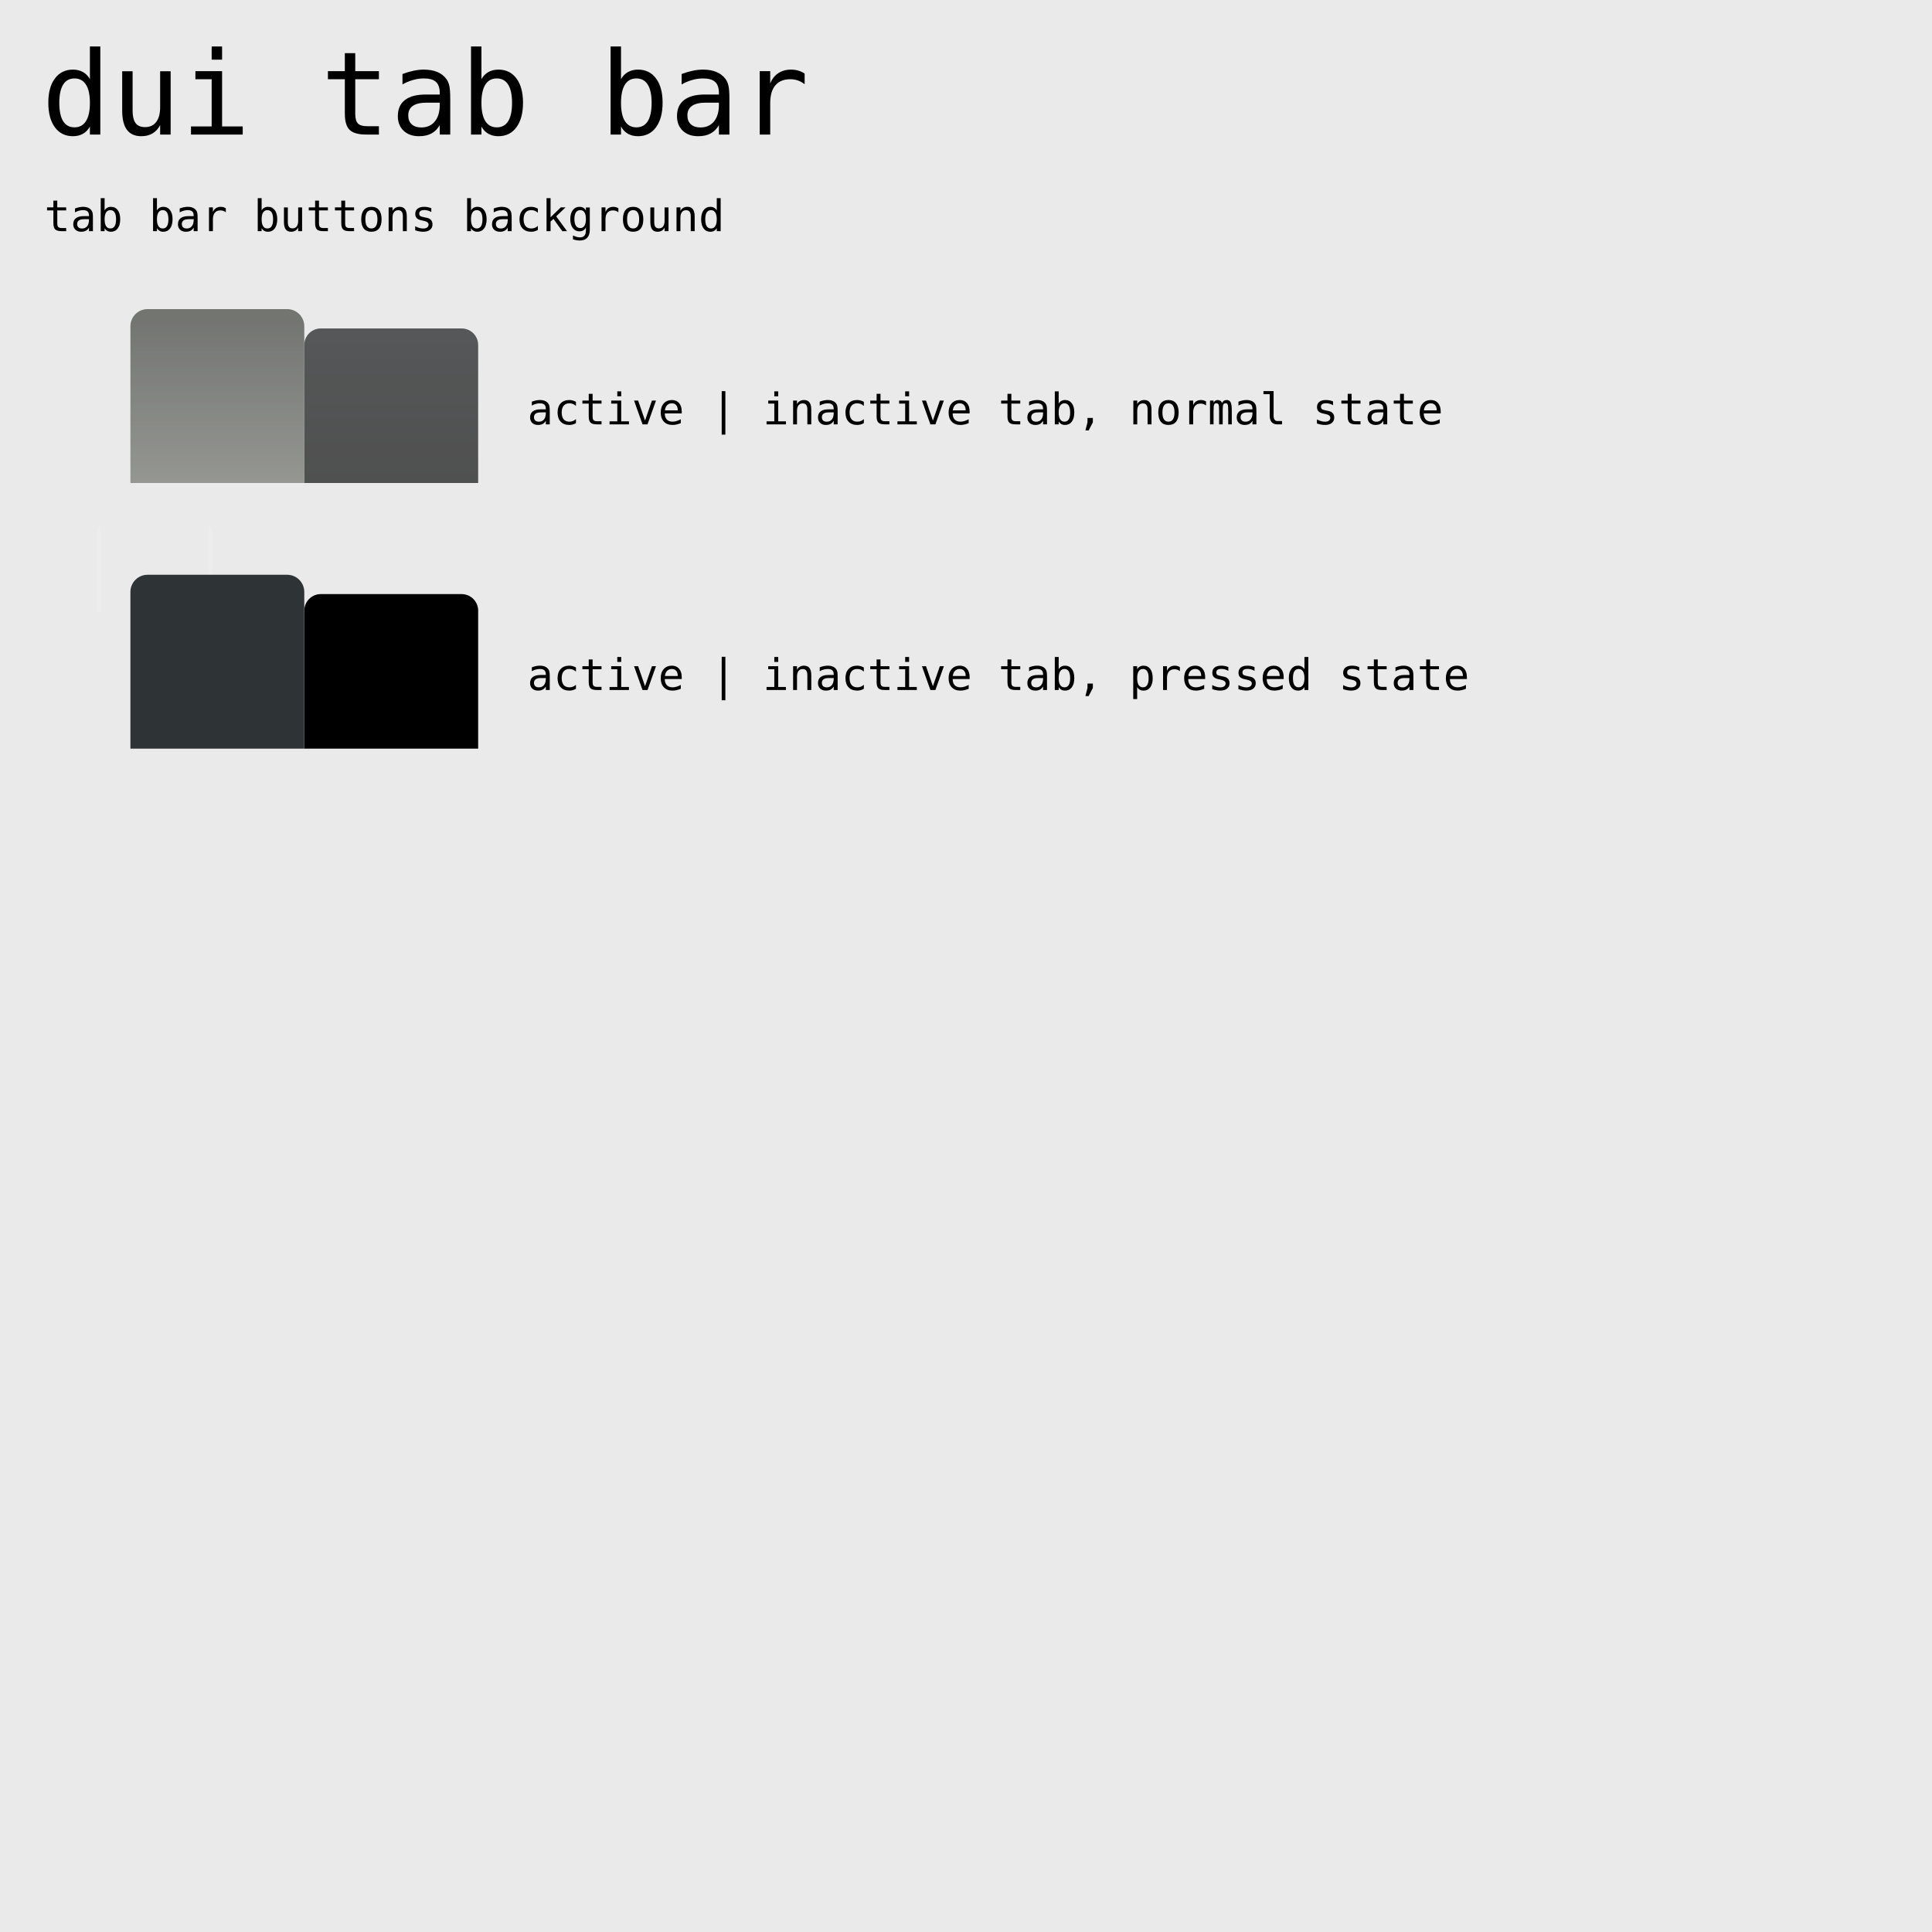
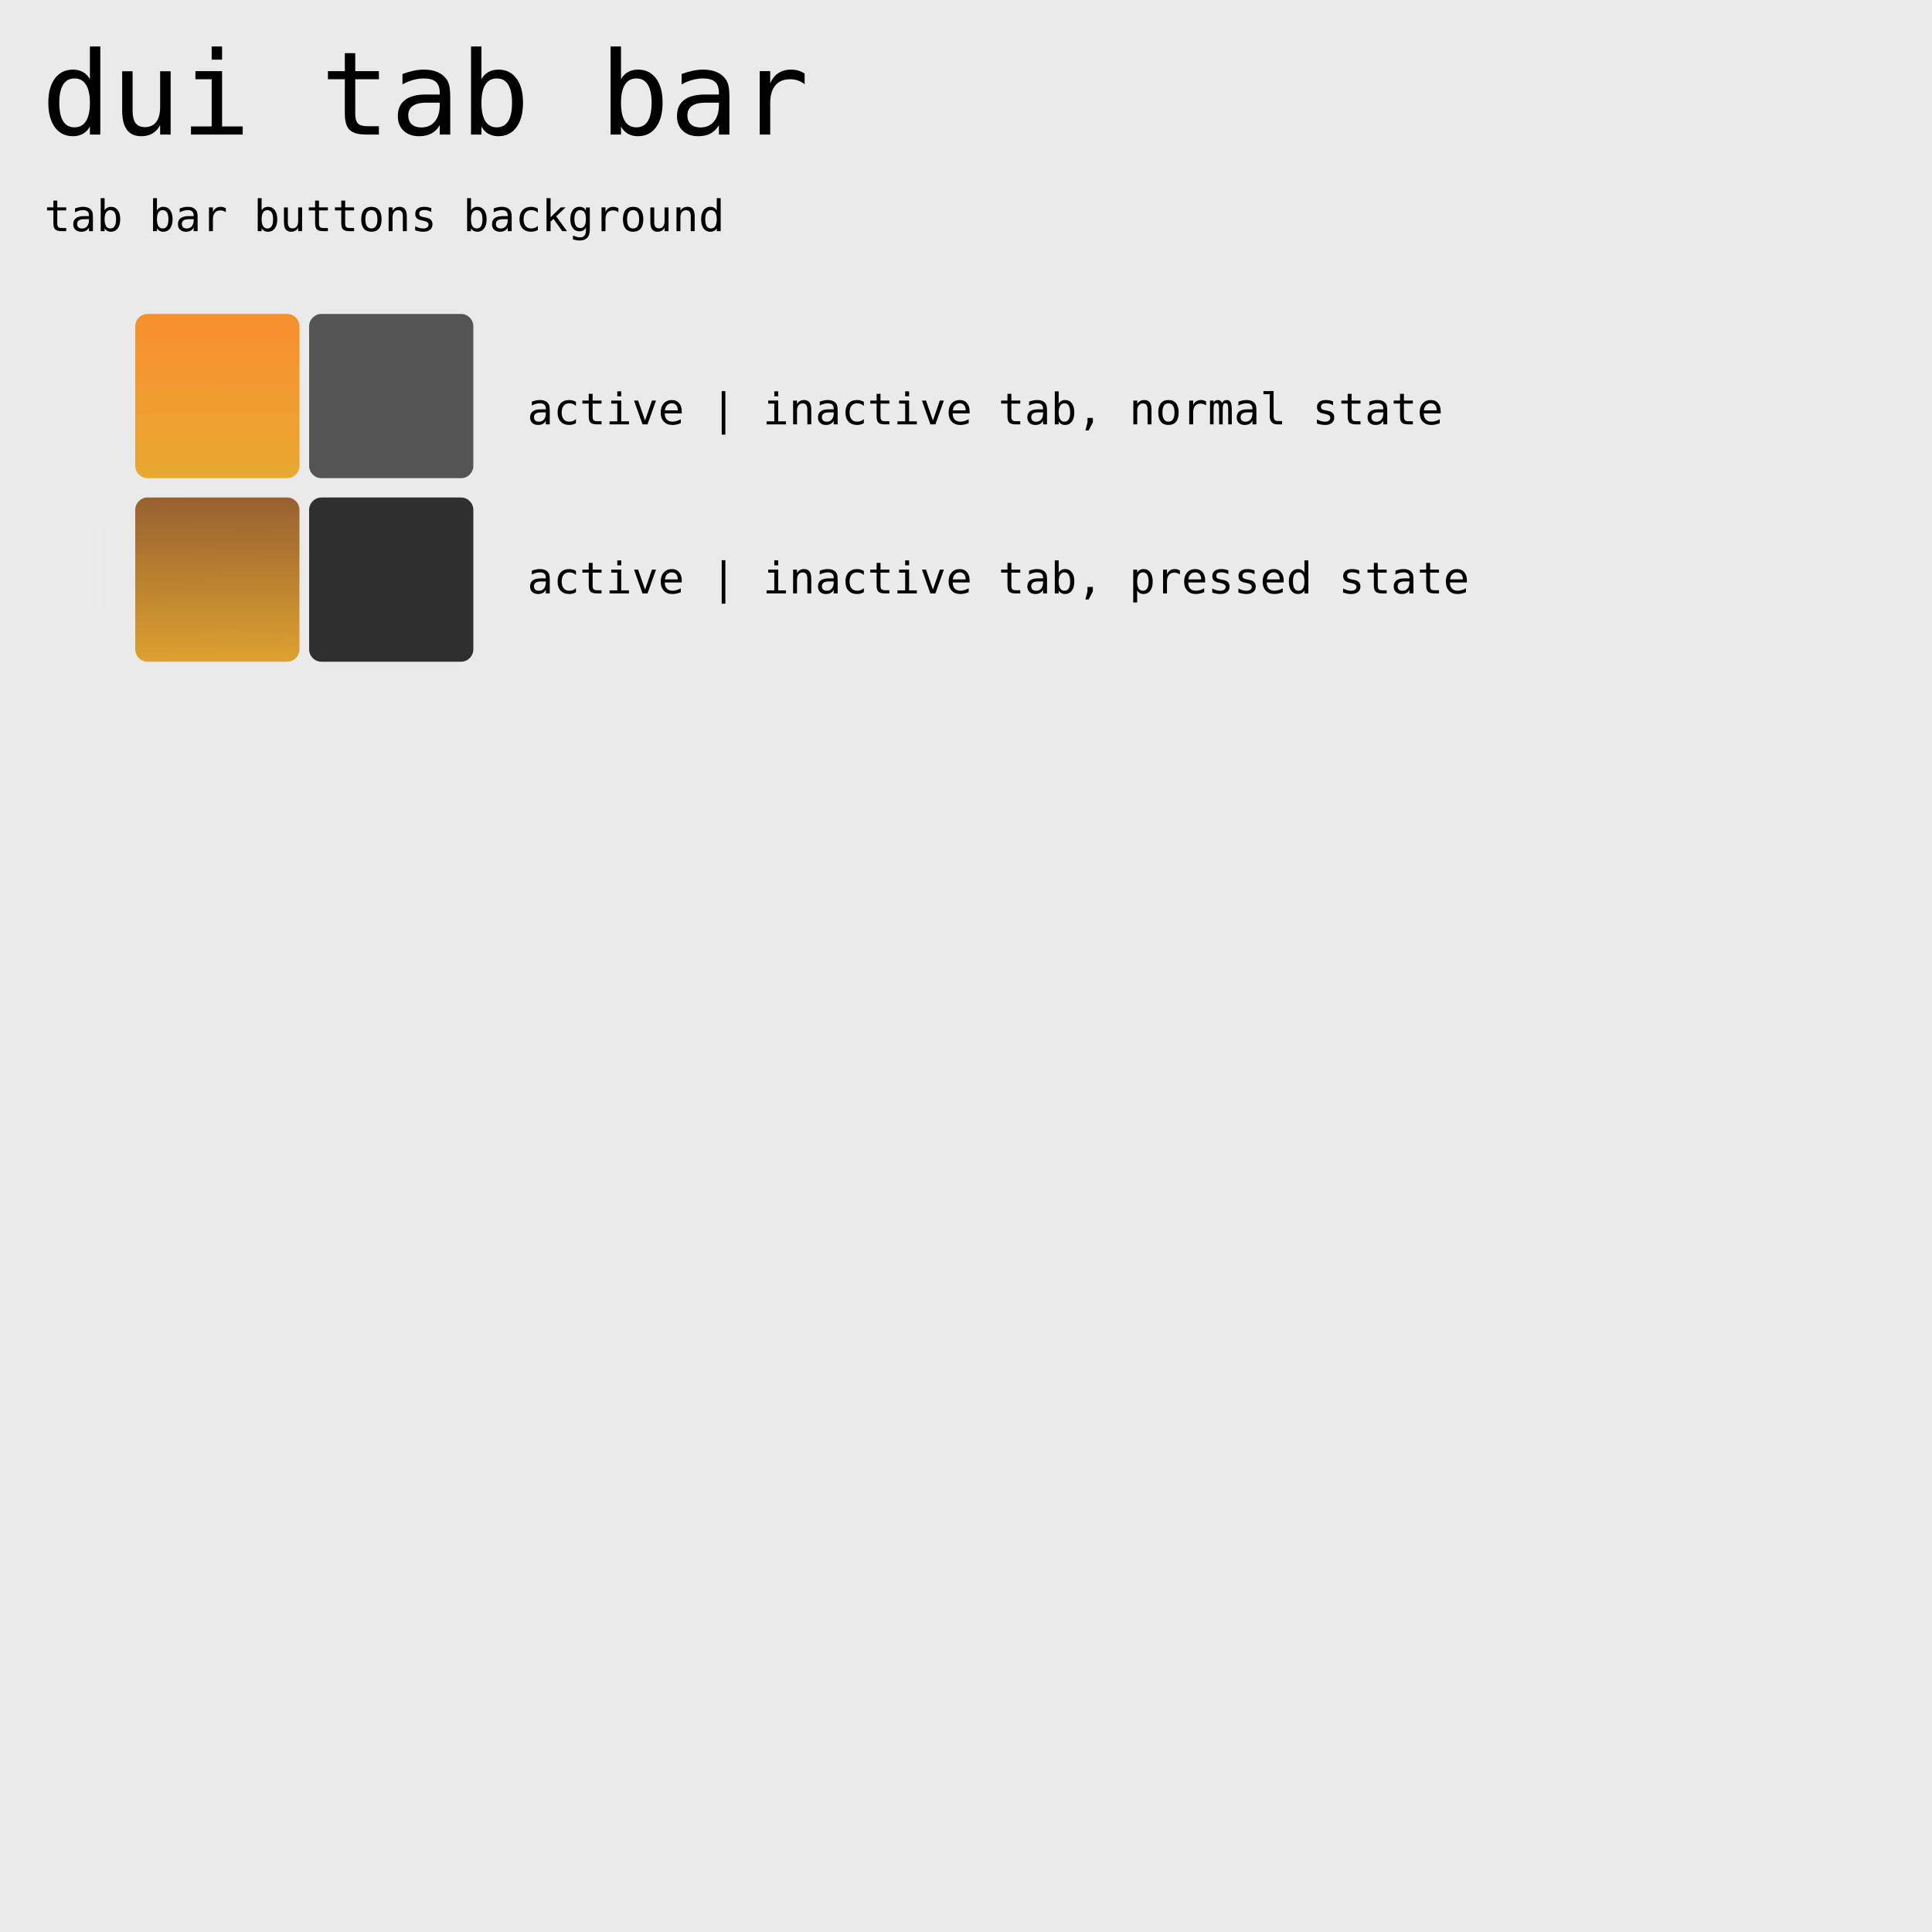
<svg xmlns="http://www.w3.org/2000/svg" xmlns:xlink="http://www.w3.org/1999/xlink" width="800" height="800" id="svg6561" version="1.0">
  <defs id="defs6563">
+     <linearGradient id="linearGradient3815">
+       <stop style="stop-color:#813d00;stop-opacity:1" offset="0" id="stop3817" />
+       <stop style="stop-color:#d88e00;stop-opacity:1" offset="1" id="stop3819" />
+     </linearGradient>
+     <linearGradient id="linearGradient3733">
+       <stop style="stop-color:#000000;stop-opacity:0" offset="0" id="stop3735" />
+       <stop style="stop-color:#000000;stop-opacity:1" offset="1" id="stop3737" />
+     </linearGradient>
    <linearGradient id="linearGradient3700">
      <stop style="stop-color:#303334;stop-opacity:1" offset="0" id="stop3702" />
      <stop style="stop-color:#262626;stop-opacity:1" offset="1" id="stop3704" />
    </linearGradient>
    <linearGradient id="linearGradient3690">
      <stop style="stop-color:#555753;stop-opacity:1" offset="0" id="stop3692" />
      <stop style="stop-color:#888a85;stop-opacity:1" offset="1" id="stop3694" />
    </linearGradient>
    <linearGradient id="linearGradient6759" gradientUnits="userSpaceOnUse" x1="1906.82" y1="5702.919" x2="1906.82" y2="5630.906" gradientTransform="matrix(1,0,0,-1,202.1799,7160.35)">
      <stop offset="0" style="stop-color:#30302c;stop-opacity:1" id="stop6761" />
      <stop id="stop6763" style="stop-color:#2d2d2a;stop-opacity:1" offset="0.5" />
      <stop id="stop6765" style="stop-color:#22221f;stop-opacity:1" offset="0.5" />
      <stop offset="1" style="stop-color:#0c0c0c;stop-opacity:1" id="stop6767" />
    </linearGradient>
    <linearGradient id="linearGradient3243">
      <stop style="stop-color:#000000;stop-opacity:1" offset="0" id="stop3245" />
      <stop style="stop-color:#000000;stop-opacity:0" offset="1" id="stop3247" />
    </linearGradient>
    <linearGradient id="linearGradient3228">
      <stop style="stop-color:#000000;stop-opacity:1" offset="0" id="stop3230" />
      <stop style="stop-color:#636363;stop-opacity:0" offset="1" id="stop3232" />
    </linearGradient>
    <linearGradient gradientTransform="matrix(1,0,0,-1,202.1799,7160.35)" y2="5630.906" x2="1906.82" y1="5702.919" x1="1906.82" gradientUnits="userSpaceOnUse" id="linearGradient6952">
      <stop id="stop6954" style="stop-color:#41413c;stop-opacity:0.946" offset="0" />
      <stop offset="0.5" style="stop-color:#393935;stop-opacity:0.951" id="stop6772" />
      <stop offset="0.5" style="stop-color:#31312d;stop-opacity:0.964" id="stop6770" />
      <stop id="stop6956" style="stop-color:#282826;stop-opacity:0.951" offset="1" />
    </linearGradient>
    <linearGradient xlink:href="#linearGradient6952" id="linearGradient6940" gradientUnits="userSpaceOnUse" gradientTransform="matrix(1,0,0,-0.9722229,202.1799,7001.94)" x1="1906.82" y1="5702.919" x2="1906.82" y2="5630.906" />
    <linearGradient id="linearGradient3277">
      <stop id="stop3279" offset="0" style="stop-color:#ffffff;stop-opacity:1" />
      <stop id="stop3281" offset="1" style="stop-color:#ffffff;stop-opacity:1" />
    </linearGradient>
    <linearGradient id="linearGradient3263">
      <stop style="stop-color:#d3d7cf;stop-opacity:1" offset="0" id="stop3265" />
      <stop style="stop-color:#ffffff;stop-opacity:1" offset="1" id="stop3267" />
    </linearGradient>
    <linearGradient id="linearGradient3219">
      <stop style="stop-color:#555753;stop-opacity:1" offset="0" id="stop3222" />
      <stop style="stop-color:#d3d7cf;stop-opacity:0.8" offset="1" id="stop3224" />
    </linearGradient>
    <linearGradient id="linearGradient9252">
      <stop style="stop-color:#fb7800;stop-opacity:1" offset="0" id="stop9254" />
      <stop style="stop-color:#faad00;stop-opacity:1" offset="1" id="stop9256" />
    </linearGradient>
    <linearGradient id="linearGradient6942">
      <stop id="stop6944" offset="0" style="stop-color:#fb7800;stop-opacity:1" />
      <stop id="stop6946" offset="1" style="stop-color:#e69800;stop-opacity:1" />
    </linearGradient>
    <linearGradient id="linearGradient3218">
      <stop style="stop-color:#ffffff;stop-opacity:1" offset="0" id="stop3221" />
      <stop style="stop-color:#eeeeec;stop-opacity:1" offset="1" id="stop3223" />
    </linearGradient>
    <linearGradient id="linearGradient3216">
      <stop style="stop-color:#000000;stop-opacity:0.42" offset="0" id="stop3218" />
      <stop style="stop-color:#484848;stop-opacity:0.42" offset="1" id="stop3220" />
    </linearGradient>
    <linearGradient id="linearGradient3483">
      <stop style="stop-color:#eeeeec;stop-opacity:0" offset="0" id="stop3485" />
      <stop style="stop-color:#ffffff;stop-opacity:1" offset="1" id="stop3487" />
    </linearGradient>
    <linearGradient id="linearGradient3370">
      <stop style="stop-color:#d57c00;stop-opacity:1;" offset="0" id="stop3372" />
      <stop style="stop-color:#d57c00;stop-opacity:0;" offset="1" id="stop3374" />
    </linearGradient>
    <linearGradient id="linearGradient3412">
      <stop style="stop-color:#ffcc00;stop-opacity:1" offset="0" id="stop3414" />
      <stop style="stop-color:#cc9900;stop-opacity:1" offset="1" id="stop3416" />
    </linearGradient>
    <linearGradient xlink:href="#linearGradient3483" id="linearGradient3491" gradientUnits="userSpaceOnUse" gradientTransform="matrix(0.335631,0,0,0.5238097,44.34166,-196.6624)" x1="60.812" y1="123.503" x2="60.612" y2="138.32" />
    <linearGradient xlink:href="#linearGradient3412" id="linearGradient3267" gradientUnits="userSpaceOnUse" gradientTransform="matrix(1.054466,0,0,1.821269,103.0477,-120.6286)" x1="41.582" y1="126.694" x2="41.582" y2="157.938" />
    <linearGradient xlink:href="#linearGradient3370" id="linearGradient3269" gradientUnits="userSpaceOnUse" gradientTransform="matrix(0.4888889,0,0,0.6428572,10.68888,-39.99999)" x1="332" y1="-152" x2="287" y2="-152" />
    <linearGradient xlink:href="#linearGradient3370" id="linearGradient3271" gradientUnits="userSpaceOnUse" gradientTransform="matrix(0.4888889,0,0,0.6428572,1.200514,-39.99999)" x1="240.951" y1="-152" x2="285.954" y2="-152" />
    <linearGradient xlink:href="#linearGradient3483" id="linearGradient3332" gradientUnits="userSpaceOnUse" gradientTransform="matrix(0.335631,0,0,0.5238097,44.34166,-196.6624)" x1="60.812" y1="123.503" x2="60.612" y2="138.32" />
    <linearGradient xlink:href="#linearGradient3216" id="linearGradient3240" gradientUnits="userSpaceOnUse" gradientTransform="matrix(0.3624816,0,0,0.6432254,42.79263,41.33437)" x1="62.674" y1="128.274" x2="62.674" y2="158.076" />
    <linearGradient xlink:href="#linearGradient3218" id="linearGradient3225" x1="65.444" y1="123.162" x2="65.444" y2="142.896" gradientUnits="userSpaceOnUse" />
    <linearGradient xlink:href="#linearGradient3218" id="linearGradient3235" gradientUnits="userSpaceOnUse" x1="65.444" y1="123.162" x2="65.444" y2="142.896" />
    <linearGradient xlink:href="#linearGradient3218" id="linearGradient3237" gradientUnits="userSpaceOnUse" x1="65.444" y1="123.162" x2="65.444" y2="142.896" />
    <linearGradient xlink:href="#linearGradient6942" id="linearGradient9240" x1="151.312" y1="114.062" x2="173.75" y2="114.062" gradientUnits="userSpaceOnUse" />
    <linearGradient xlink:href="#linearGradient9252" id="linearGradient3315" gradientUnits="userSpaceOnUse" gradientTransform="translate(36,242)" x1="18.125" y1="-11.75" x2="18.5" y2="46" />
    <linearGradient xlink:href="#linearGradient3219" id="linearGradient3319" gradientUnits="userSpaceOnUse" gradientTransform="translate(110,182)" x1="116.25" y1="110" x2="117" y2="168" />
    <linearGradient xlink:href="#linearGradient9252" id="linearGradient3362" gradientUnits="userSpaceOnUse" gradientTransform="translate(36,242)" x1="17.875" y1="50" x2="18.375" y2="108" />
    <linearGradient xlink:href="#linearGradient3277" id="linearGradient3270" x1="51.125" y1="463.25" x2="51.125" y2="510.947" gradientUnits="userSpaceOnUse" gradientTransform="matrix(0.862069,0,0,0.8620709,6.758621,67.44732)" />
    <linearGradient xlink:href="#linearGradient3263" id="linearGradient3338" gradientUnits="userSpaceOnUse" gradientTransform="matrix(0.862069,0,0,0.8620709,6.758621,67.44732)" x1="51.125" y1="463.25" x2="51.125" y2="510.947" />
    <linearGradient xlink:href="#linearGradient3263" id="linearGradient3340" gradientUnits="userSpaceOnUse" gradientTransform="matrix(0.862069,0,0,0.8620709,6.758621,67.44732)" x1="51.125" y1="463.25" x2="51.125" y2="510.947" />
    <linearGradient xlink:href="#linearGradient6942" id="linearGradient2453" gradientUnits="userSpaceOnUse" gradientTransform="matrix(0.9999995,0,0,0.5000012,-4217.999,762.7206)" x1="2107" y1="1525.445" x2="2107" y2="1529.445" />
    <linearGradient xlink:href="#linearGradient3228" id="linearGradient3226" x1="-2102.184" y1="1527.709" x2="-2102.184" y2="1529.445" gradientUnits="userSpaceOnUse" gradientTransform="translate(0,10)" />
    <linearGradient xlink:href="#linearGradient3243" id="linearGradient3241" x1="-2126.736" y1="1527.608" x2="-2126.736" y2="1529.447" gradientUnits="userSpaceOnUse" gradientTransform="matrix(1,0,0,2.000233,0,-1529.8)" />
    <linearGradient xlink:href="#linearGradient3243" id="linearGradient6753" gradientUnits="userSpaceOnUse" gradientTransform="matrix(1,0,0,2.000233,0,-1529.8)" x1="-2126.736" y1="1527.608" x2="-2126.736" y2="1529.447" />
    <linearGradient xlink:href="#linearGradient3243" id="linearGradient5819" gradientUnits="userSpaceOnUse" gradientTransform="matrix(1,0,0,2.000233,0,-1529.8)" x1="-2126.736" y1="1527.608" x2="-2126.736" y2="1529.447" />
    <linearGradient xlink:href="#linearGradient6942" id="linearGradient5823" gradientUnits="userSpaceOnUse" gradientTransform="matrix(0.9999995,0,0,0.5000622,-4217.999,-2290.262)" x1="2107" y1="1525.445" x2="2107" y2="1529.445" />
    <linearGradient xlink:href="#linearGradient3690" id="linearGradient3696" x1="2090.407" y1="1460.483" x2="2090.407" y2="1528.397" gradientUnits="userSpaceOnUse" />
    <linearGradient xlink:href="#linearGradient3700" id="linearGradient3706" x1="2121.523" y1="1461.533" x2="2121.523" y2="1526.999" gradientUnits="userSpaceOnUse" />
    <linearGradient xlink:href="#linearGradient3690" id="linearGradient3714" gradientUnits="userSpaceOnUse" x1="2090.407" y1="1460.483" x2="2090.407" y2="1528.397" />
    <linearGradient xlink:href="#linearGradient3690-9" id="linearGradient3712-0" gradientUnits="userSpaceOnUse" x1="2090.407" y1="1460.483" x2="2090.407" y2="1528.397" />
    <linearGradient id="linearGradient3690-9">
      <stop style="stop-color:#555753;stop-opacity:1" offset="0" id="stop3692-4" />
      <stop style="stop-color:#888a85;stop-opacity:1" offset="1" id="stop3694-9" />
    </linearGradient>
    <linearGradient xlink:href="#linearGradient3700" id="linearGradient3758" gradientUnits="userSpaceOnUse" x1="2121.523" y1="1461.533" x2="2121.523" y2="1526.999" gradientTransform="matrix(0.09,0,0,1.314281,-27.80991,-1787.491)" />
    <linearGradient xlink:href="#linearGradient3690-3" id="linearGradient3712-9" gradientUnits="userSpaceOnUse" x1="2090.407" y1="1460.483" x2="2090.407" y2="1528.397" />
    <linearGradient id="linearGradient3690-3">
      <stop style="stop-color:#555753;stop-opacity:1" offset="0" id="stop3692-9" />
      <stop style="stop-color:#888a85;stop-opacity:1" offset="1" id="stop3694-97" />
    </linearGradient>
    <linearGradient xlink:href="#linearGradient3700" id="linearGradient3790" gradientUnits="userSpaceOnUse" x1="2121.523" y1="1461.533" x2="2121.523" y2="1526.999" />
    <linearGradient xlink:href="#linearGradient3690" id="linearGradient3794" gradientUnits="userSpaceOnUse" x1="2090.407" y1="1460.483" x2="2090.407" y2="1528.397" />
-     <linearGradient xlink:href="#linearGradient3690" id="linearGradient3796" gradientUnits="userSpaceOnUse" gradientTransform="matrix(0.09,0,0,1.214281,-127.8099,-1641.747)" x1="2090.407" y1="1460.483" x2="2090.407" y2="1528.397" />
    <linearGradient xlink:href="#linearGradient3700" id="linearGradient2932" gradientUnits="userSpaceOnUse" gradientTransform="matrix(0.09,0,0,1.314281,-27.80991,-1787.491)" x1="2121.523" y1="1461.533" x2="2121.523" y2="1526.999" />
    <linearGradient xlink:href="#linearGradient3700" id="linearGradient2934" gradientUnits="userSpaceOnUse" x1="2121.523" y1="1461.533" x2="2121.523" y2="1526.999" />
    <linearGradient xlink:href="#linearGradient3700" id="linearGradient2940" gradientUnits="userSpaceOnUse" gradientTransform="matrix(0.09,0,0,1.314281,-27.80991,-1787.491)" x1="2121.523" y1="1461.533" x2="2121.523" y2="1526.999" />
    <linearGradient xlink:href="#linearGradient3700" id="linearGradient2942" gradientUnits="userSpaceOnUse" x1="2121.523" y1="1461.533" x2="2121.523" y2="1526.999" />
    <linearGradient xlink:href="#linearGradient3690-7" id="linearGradient3796-0" gradientUnits="userSpaceOnUse" gradientTransform="matrix(0.09,0,0,1.214281,-127.8099,-1641.747)" x1="2090.407" y1="1460.483" x2="2090.407" y2="1528.397" />
    <linearGradient id="linearGradient3690-7">
      <stop style="stop-color:#555753;stop-opacity:1" offset="0" id="stop3692-5" />
      <stop style="stop-color:#888a85;stop-opacity:1" offset="1" id="stop3694-8" />
    </linearGradient>
    <linearGradient y2="1528.397" x2="2090.407" y1="1460.483" x1="2090.407" gradientTransform="matrix(0.09,0,0,1.214281,-127.8099,-1641.747)" gradientUnits="userSpaceOnUse" id="linearGradient2961" xlink:href="#linearGradient3690-7" />
+     <linearGradient xlink:href="#linearGradient6942" id="linearGradient3723" x1="90.283" y1="129.537" x2="90.129" y2="198.709" gradientUnits="userSpaceOnUse" />
+     <radialGradient xlink:href="#linearGradient3733" id="radialGradient3739" cx="95.036" cy="185.996" fx="95.036" fy="185.996" r="36.173" gradientTransform="matrix(1.793818,-0.1466683,0.1342483,1.631347,-92.8647,-101.4315)" gradientUnits="userSpaceOnUse" />
+     <linearGradient xlink:href="#linearGradient6942-6" id="linearGradient3723-4" x1="90.283" y1="129.537" x2="90.129" y2="198.709" gradientUnits="userSpaceOnUse" />
+     <linearGradient id="linearGradient6942-6">
+       <stop id="stop6944-4" offset="0" style="stop-color:#fb7800;stop-opacity:1" />
+       <stop id="stop6946-7" offset="1" style="stop-color:#e69800;stop-opacity:1" />
+     </linearGradient>
+     <linearGradient xlink:href="#linearGradient3700" id="linearGradient3795" gradientUnits="userSpaceOnUse" x1="2121.523" y1="1461.533" x2="2121.523" y2="1526.999" />
+     <linearGradient xlink:href="#linearGradient3690" id="linearGradient3799" gradientUnits="userSpaceOnUse" x1="2090.407" y1="1460.483" x2="2090.407" y2="1528.397" />
+     <linearGradient xlink:href="#linearGradient3815" id="linearGradient3807" x1="92.209" y1="126.944" x2="92.741" y2="198.526" gradientUnits="userSpaceOnUse" />
  </defs>
  <g id="layer1" style="display:inline">
    <rect style="opacity:1;fill:#eaeaea;fill-opacity:1;stroke:none;stroke-width:0.935;stroke-linecap:round;stroke-linejoin:round;stroke-miterlimit:4;stroke-dasharray:none;stroke-opacity:1" id="rect7549" width="800" height="800" x="0" y="6.5565109e-07" />
  </g>
  <g id="layer2" style="display:inline">
    <text xml:space="preserve" style="font-size:40px;font-style:normal;font-weight:normal;fill:#000000;fill-opacity:1;stroke:none;font-family:Bitstream Vera Sans" x="17.117" y="55.715" id="text7551">
      <tspan id="tspan7553" x="17.117" y="55.715" style="font-size:48px;font-style:normal;font-variant:normal;font-weight:normal;font-stretch:normal;fill:#000000;fill-opacity:1;font-family:Bitstream Vera Sans Mono;-inkscape-font-specification:Bitstream Vera Sans Mono">dui tab bar</tspan>
    </text>
    <text id="text7557" y="95.715" x="18.33" style="font-size:40px;font-style:normal;font-weight:normal;fill:#000000;fill-opacity:1;stroke:none;font-family:Bitstream Vera Sans" xml:space="preserve">
      <tspan style="font-size:18px;font-style:normal;font-variant:normal;font-weight:normal;font-stretch:normal;fill:#000000;fill-opacity:1;font-family:Bitstream Vera Sans Mono;-inkscape-font-specification:Bitstream Vera Sans Mono" y="95.715" x="18.33" id="tspan7559">tab bar buttons background</tspan>
    </text>
    <g transform="translate(-145.478,-1659.947)" style="opacity:0.1;display:inline" id="duinavigationbar-button-background">
      <rect ry="1.024" rx="1" y="1877.947" x="-233.478" height="36" width="2" id="rect4352" style="opacity:1;fill:#ffffff;fill-opacity:1" transform="scale(-1,1)" />
      <rect style="opacity:0;fill:#991612;fill-opacity:1" id="rect4358" width="48" height="48" x="185.478" y="1871.947" rx="0" ry="0" />
      <rect ry="1.024" rx="1" y="1877.947" x="-187.478" height="36" width="2" id="rect6743" style="opacity:1;fill:#ffffff;fill-opacity:1" transform="scale(-1,1)" />
    </g>
    <g transform="matrix(0.09,0,0,1,-27.80991,-1329.445)" id="duitabbar-tab-inactive-background" style="display:inline;fill-opacity:1;fill:url(#linearGradient3706);opacity:0.8">
-       <path style="fill:url(#linearGradient3758);fill-opacity:1" d="m 132.875,136 c -3.814,0 -6.875,3.061 -6.875,6.875 l 0,57.125 72,0 0,-57.125 C 198,139.061 194.939,136 191.125,136 l -58.25,0 z" transform="matrix(11.11111,0,0,1,308.999,1329.445)" id="rect6749" />
      <rect style="opacity:0.8;color:#000000;fill:none;fill-opacity:1;fill-rule:nonzero;stroke:none;stroke-width:1;marker:none;visibility:visible;display:inline;overflow:visible;enable-background:accumulate" id="rect2982" width="71.888" height="72.224" x="126.112" y="127.963" transform="matrix(11.12839,0,0,0.9969041,305.5777,1329.878)" rx="0" ry="0" />
+       <rect style="color:#000000;fill:#000000;fill-opacity:1;stroke:none;stroke-width:1;marker:none;visibility:visible;display:inline;overflow:visible;enable-background:accumulate;opacity:0.8" id="rect2941-3" width="72.345" height="72.112" x="53.909" y="128.005" transform="matrix(10.44373,0,0,0.9429754,1168.21,1338.739)" rx="5.445" ry="5.445" />
    </g>
    <g style="opacity:0.8;fill:url(#linearGradient3696);fill-opacity:1;display:inline" id="duitabbar-tab-active-background" transform="matrix(0.09,0,0,1,-99.80991,-1329.445)">
-       <path style="fill:url(#linearGradient3796);fill-opacity:1" d="M 33.094,128 C 29.171,128 26,131.182 26,135.125 l 0,64.875 72,0 0,-64.875 C 98,131.182 94.829,128 90.906,128 l -57.812,0 z" transform="matrix(11.11111,0,0,1,1420.11,1329.445)" id="rect3682" />
-     </g>
-     <g style="fill:#000000;fill-opacity:1;display:inline" id="duitabbar-tab-inactive-background-pressed" transform="matrix(0.09,0,0,1,-27.80991,-1219.445)">
-       <path id="path3800" transform="matrix(11.11111,0,0,1,308.999,1329.445)" d="m 132.875,136 c -3.814,0 -6.875,3.061 -6.875,6.875 l 0,57.125 72,0 0,-57.125 C 198,139.061 194.939,136 191.125,136 l -58.25,0 z" style="fill:#000000;fill-opacity:1" />
-       <rect style="opacity:0.8;color:#000000;fill:none;stroke:none;stroke-width:1;marker:none;visibility:visible;display:inline;overflow:visible;enable-background:accumulate" id="rect2982-8" width="71.888" height="72.224" x="126.112" y="127.963" transform="matrix(11.12839,0,0,0.9969041,305.5777,1329.878)" rx="0" ry="0" />
-     </g>
-     <g transform="matrix(0.09,0,0,1,-99.80991,-1219.445)" id="duitabbar-tab-active-background-pressed" style="fill:#2e3436;fill-opacity:1;display:inline">
-       <path id="path3804" transform="matrix(11.11111,0,0,1,1420.11,1329.445)" d="M 33.094,128 C 29.171,128 26,131.182 26,135.125 l 0,64.875 72,0 0,-64.875 C 98,131.182 94.829,128 90.906,128 l -57.812,0 z" style="fill:#2e3436;fill-opacity:1" />
+       <rect style="opacity:1;color:#000000;fill:url(#linearGradient3723);stroke:none;stroke-width:1;marker:none;visibility:visible;display:inline;overflow:visible;enable-background:accumulate;fill-opacity:1" id="rect2941" width="72.345" height="72.112" x="53.909" y="128.005" transform="matrix(10.44373,0,0,0.9429754,1168.21,1338.739)" rx="5.445" ry="5.445" />
+       <rect ry="0" rx="0" transform="matrix(11.05807,0,0,0.9984434,1112.87,1329.639)" y="128.005" x="53.909" height="72.112" width="72.345" id="rect3715" style="opacity:0;color:#000000;fill:#a40000;stroke:none;stroke-width:1;marker:none;visibility:visible;display:inline;overflow:visible;enable-background:accumulate;fill-opacity:0" />
    </g>
    <text xml:space="preserve" style="font-size:40px;font-style:normal;font-weight:normal;fill:#000000;fill-opacity:1;stroke:none;font-family:Bitstream Vera Sans" x="18.33" y="95.715" id="text3814" transform="translate(200,80)">
      <tspan id="tspan3816" x="18.33" y="95.715" style="font-size:18px;font-style:normal;font-variant:normal;font-weight:normal;font-stretch:normal;fill:#000000;fill-opacity:1;font-family:Bitstream Vera Sans Mono;-inkscape-font-specification:Bitstream Vera Sans Mono">active | inactive tab, normal state</tspan>
    </text>
-     <text transform="translate(200,190)" id="text3822" y="95.715" x="18.33" style="font-size:40px;font-style:normal;font-weight:normal;fill:#000000;fill-opacity:1;stroke:none;font-family:Bitstream Vera Sans" xml:space="preserve">
+     <text transform="translate(200,150)" id="text3822" y="95.715" x="18.33" style="font-size:40px;font-style:normal;font-weight:normal;fill:#000000;fill-opacity:1;stroke:none;font-family:Bitstream Vera Sans" xml:space="preserve">
      <tspan style="font-size:18px;font-style:normal;font-variant:normal;font-weight:normal;font-stretch:normal;fill:#000000;fill-opacity:1;font-family:Bitstream Vera Sans Mono;-inkscape-font-specification:Bitstream Vera Sans Mono" y="95.715" x="18.33" id="tspan3824">active | inactive tab, pressed state</tspan>
    </text>
+     <g style="opacity:0.8;fill:url(#linearGradient3795);fill-opacity:1;display:inline" id="duitabbar-tab-inactive-background-pressed" transform="matrix(0.09,0,0,1,-27.80991,-1253.445)">
+       <rect ry="0" rx="0" transform="matrix(11.12839,0,0,0.9969041,305.5777,1329.878)" y="127.963" x="126.112" height="72.224" width="71.888" id="rect3785" style="opacity:0.8;color:#000000;fill:none;stroke:none;stroke-width:1;marker:none;visibility:visible;display:inline;overflow:visible;enable-background:accumulate" />
+       <rect ry="5.445" rx="5.445" transform="matrix(10.44373,0,0,0.9429754,1168.21,1338.739)" y="128.005" x="53.909" height="72.112" width="72.345" id="rect3787" style="opacity:1;color:#000000;fill:#000000;fill-opacity:1;stroke:none;stroke-width:1;marker:none;visibility:visible;display:inline;overflow:visible;enable-background:accumulate" />
+     </g>
+     <g transform="matrix(0.09,0,0,1,-99.80991,-1253.445)" id="duitabbar-tab-active-background-pressed" style="opacity:0.8;fill:url(#linearGradient3799);fill-opacity:1;display:inline">
+       <rect ry="5.445" rx="5.445" transform="matrix(10.44373,0,0,0.9429754,1168.21,1338.739)" y="128.005" x="53.909" height="72.112" width="72.345" id="rect3791" style="color:#000000;fill:url(#linearGradient3807);fill-opacity:1;stroke:none;stroke-width:1;marker:none;visibility:visible;display:inline;overflow:visible;enable-background:accumulate;opacity:1" />
+       <rect style="opacity:0;color:#000000;fill:#a40000;fill-opacity:0;stroke:none;stroke-width:1;marker:none;visibility:visible;display:inline;overflow:visible;enable-background:accumulate" id="rect3793" width="72.345" height="72.112" x="53.909" y="128.005" transform="matrix(11.05807,0,0,0.9984434,1112.87,1329.639)" rx="0" ry="0" />
+     </g>
  </g>
  <g id="layer4" style="display:inline" />
</svg>
